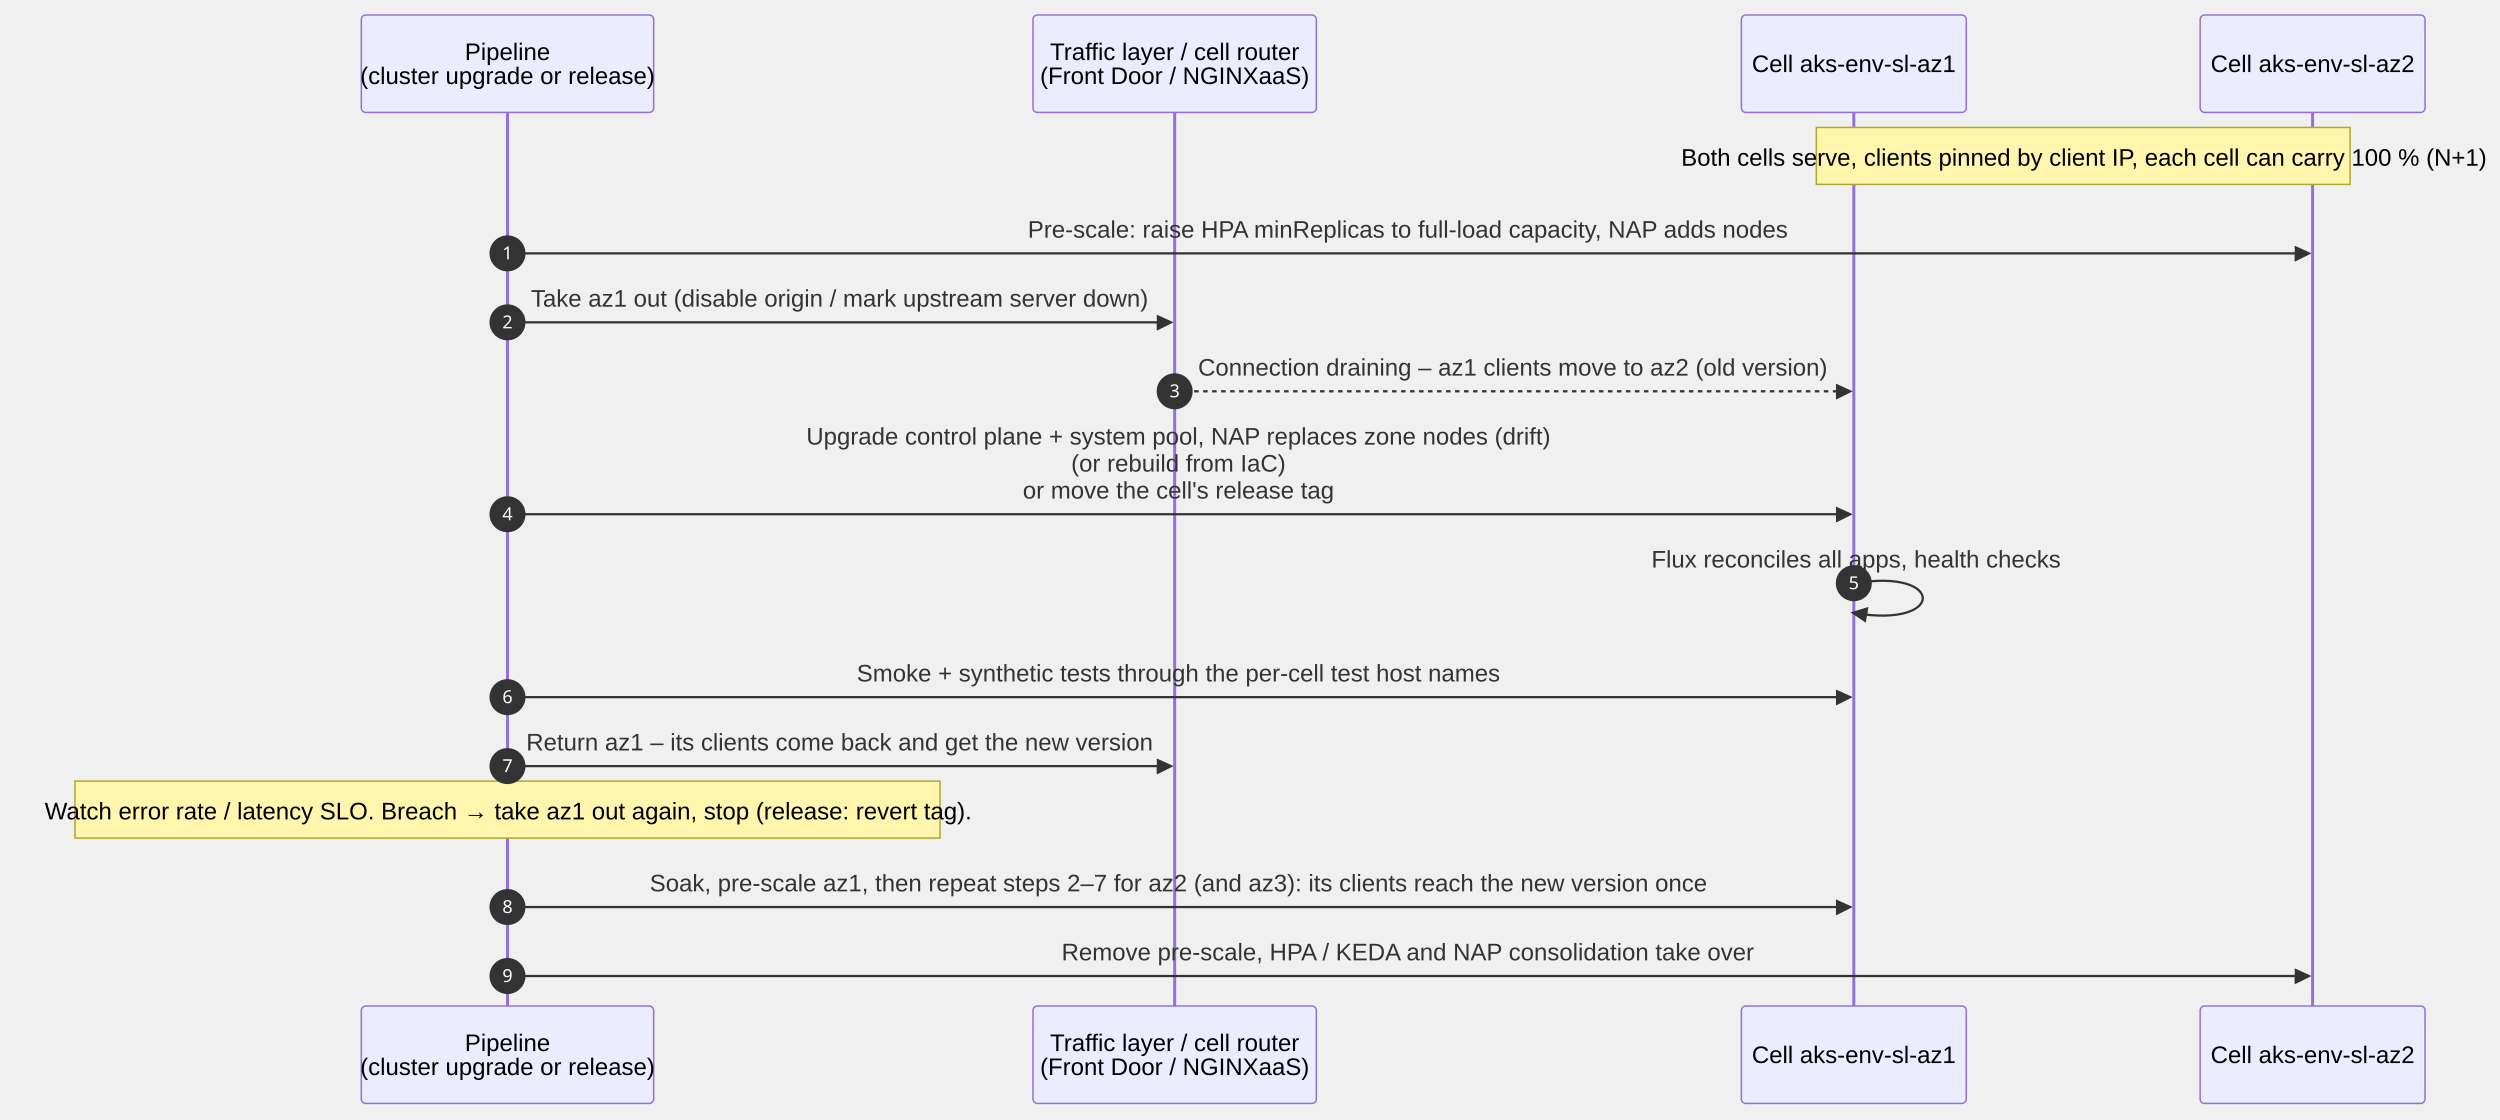
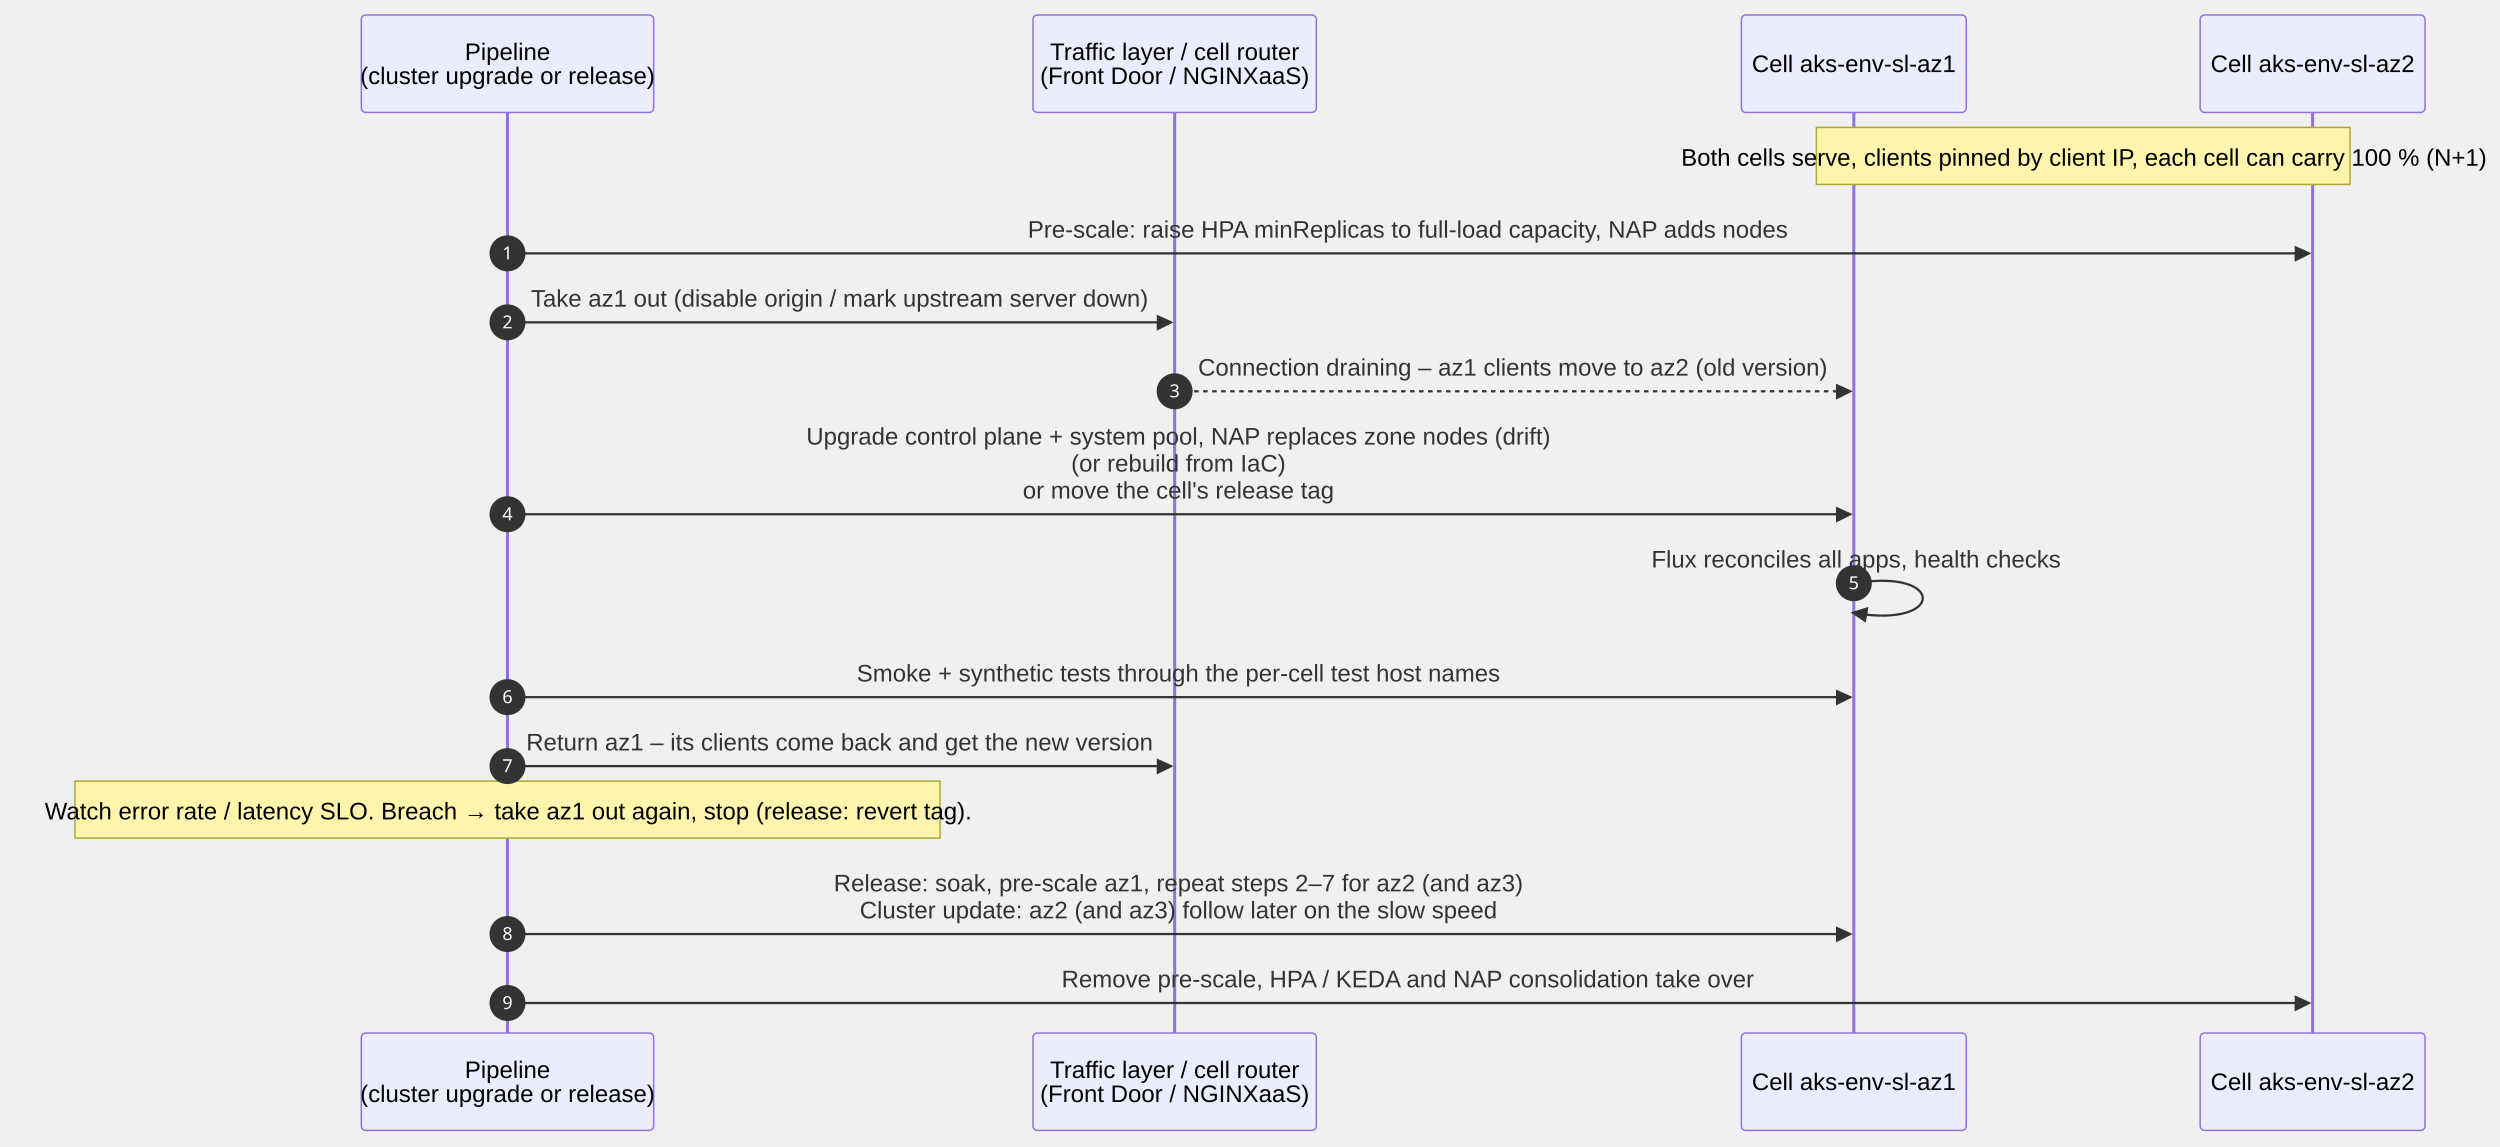
- <svg xmlns="http://www.w3.org/2000/svg" id="my-svg" width="100%" style="max-width: 1667.5px; background-color: white;" viewBox="-241 -10 1667.5 747" role="graphics-document document" aria-roledescription="sequence">
+ <svg xmlns="http://www.w3.org/2000/svg" id="my-svg" width="100%" style="max-width: 1667.5px; background-color: white;" viewBox="-241 -10 1667.5 765" role="graphics-document document" aria-roledescription="sequence">
  <g>
-     <rect x="1226.5" y="661" fill="#eaeaea" stroke="#666" width="150" height="65" name="B" rx="3" ry="3" class="actor actor-bottom" />
-     <text x="1301.5" y="693.5" dominant-baseline="central" alignment-baseline="central" class="actor actor-box" style="text-anchor: middle; font-size: 16px; font-weight: 400;">
+     <rect x="1226.5" y="679" fill="#eaeaea" stroke="#666" width="150" height="65" name="B" rx="3" ry="3" class="actor actor-bottom" />
+     <text x="1301.5" y="711.5" dominant-baseline="central" alignment-baseline="central" class="actor actor-box" style="text-anchor: middle; font-size: 16px; font-weight: 400;">
      <tspan x="1301.5" dy="0">Cell aks-env-sl-az2</tspan>
    </text>
  </g>
  <g>
-     <rect x="920.5" y="661" fill="#eaeaea" stroke="#666" width="150" height="65" name="A" rx="3" ry="3" class="actor actor-bottom" />
-     <text x="995.5" y="693.5" dominant-baseline="central" alignment-baseline="central" class="actor actor-box" style="text-anchor: middle; font-size: 16px; font-weight: 400;">
+     <rect x="920.5" y="679" fill="#eaeaea" stroke="#666" width="150" height="65" name="A" rx="3" ry="3" class="actor actor-bottom" />
+     <text x="995.5" y="711.5" dominant-baseline="central" alignment-baseline="central" class="actor actor-box" style="text-anchor: middle; font-size: 16px; font-weight: 400;">
      <tspan x="995.5" dy="0">Cell aks-env-sl-az1</tspan>
    </text>
  </g>
  <g>
-     <rect x="448" y="661" fill="#eaeaea" stroke="#666" width="189" height="65" name="T" rx="3" ry="3" class="actor actor-bottom" />
-     <text x="542.5" y="693.5" dominant-baseline="central" alignment-baseline="central" class="actor actor-box" style="text-anchor: middle; font-size: 16px; font-weight: 400;">
+     <rect x="448" y="679" fill="#eaeaea" stroke="#666" width="189" height="65" name="T" rx="3" ry="3" class="actor actor-bottom" />
+     <text x="542.5" y="711.5" dominant-baseline="central" alignment-baseline="central" class="actor actor-box" style="text-anchor: middle; font-size: 16px; font-weight: 400;">
      <tspan x="542.5" dy="-8">Traffic layer / cell router</tspan>
    </text>
-     <text x="542.5" y="693.5" dominant-baseline="central" alignment-baseline="central" class="actor actor-box" style="text-anchor: middle; font-size: 16px; font-weight: 400;">
+     <text x="542.5" y="711.5" dominant-baseline="central" alignment-baseline="central" class="actor actor-box" style="text-anchor: middle; font-size: 16px; font-weight: 400;">
      <tspan x="542.5" dy="8">(Front Door / NGINXaaS)</tspan>
    </text>
  </g>
  <g>
-     <rect x="0" y="661" fill="#eaeaea" stroke="#666" width="195" height="65" name="P" rx="3" ry="3" class="actor actor-bottom" />
-     <text x="97.5" y="693.5" dominant-baseline="central" alignment-baseline="central" class="actor actor-box" style="text-anchor: middle; font-size: 16px; font-weight: 400;">
+     <rect x="0" y="679" fill="#eaeaea" stroke="#666" width="195" height="65" name="P" rx="3" ry="3" class="actor actor-bottom" />
+     <text x="97.5" y="711.5" dominant-baseline="central" alignment-baseline="central" class="actor actor-box" style="text-anchor: middle; font-size: 16px; font-weight: 400;">
      <tspan x="97.5" dy="-8">Pipeline</tspan>
    </text>
-     <text x="97.5" y="693.5" dominant-baseline="central" alignment-baseline="central" class="actor actor-box" style="text-anchor: middle; font-size: 16px; font-weight: 400;">
+     <text x="97.5" y="711.5" dominant-baseline="central" alignment-baseline="central" class="actor actor-box" style="text-anchor: middle; font-size: 16px; font-weight: 400;">
      <tspan x="97.5" dy="8">(cluster upgrade or release)</tspan>
    </text>
  </g>
  <g>
-     <line id="actor3" x1="1301.5" y1="65" x2="1301.5" y2="661" class="actor-line 200" stroke-width="0.5px" stroke="#999" name="B" data-et="life-line" data-id="B" />
+     <line id="actor3" x1="1301.5" y1="65" x2="1301.5" y2="679" class="actor-line 200" stroke-width="0.5px" stroke="#999" name="B" data-et="life-line" data-id="B" />
    <g id="root-3" data-et="participant" data-type="participant" data-id="B">
      <rect x="1226.5" y="0" fill="#eaeaea" stroke="#666" width="150" height="65" name="B" rx="3" ry="3" class="actor actor-top" />
      <text x="1301.5" y="32.5" dominant-baseline="central" alignment-baseline="central" class="actor actor-box" style="text-anchor: middle; font-size: 16px; font-weight: 400;">
        <tspan x="1301.5" dy="0">Cell aks-env-sl-az2</tspan>
      </text>
    </g>
  </g>
  <g>
-     <line id="actor2" x1="995.5" y1="65" x2="995.5" y2="661" class="actor-line 200" stroke-width="0.5px" stroke="#999" name="A" data-et="life-line" data-id="A" />
+     <line id="actor2" x1="995.5" y1="65" x2="995.5" y2="679" class="actor-line 200" stroke-width="0.5px" stroke="#999" name="A" data-et="life-line" data-id="A" />
    <g id="root-2" data-et="participant" data-type="participant" data-id="A">
      <rect x="920.5" y="0" fill="#eaeaea" stroke="#666" width="150" height="65" name="A" rx="3" ry="3" class="actor actor-top" />
      <text x="995.5" y="32.5" dominant-baseline="central" alignment-baseline="central" class="actor actor-box" style="text-anchor: middle; font-size: 16px; font-weight: 400;">
        <tspan x="995.5" dy="0">Cell aks-env-sl-az1</tspan>
      </text>
    </g>
  </g>
  <g>
-     <line id="actor1" x1="542.5" y1="65" x2="542.5" y2="661" class="actor-line 200" stroke-width="0.5px" stroke="#999" name="T" data-et="life-line" data-id="T" />
+     <line id="actor1" x1="542.5" y1="65" x2="542.5" y2="679" class="actor-line 200" stroke-width="0.5px" stroke="#999" name="T" data-et="life-line" data-id="T" />
    <g id="root-1" data-et="participant" data-type="participant" data-id="T">
      <rect x="448" y="0" fill="#eaeaea" stroke="#666" width="189" height="65" name="T" rx="3" ry="3" class="actor actor-top" />
      <text x="542.5" y="32.5" dominant-baseline="central" alignment-baseline="central" class="actor actor-box" style="text-anchor: middle; font-size: 16px; font-weight: 400;">
        <tspan x="542.5" dy="-8">Traffic layer / cell router</tspan>
      </text>
      <text x="542.5" y="32.5" dominant-baseline="central" alignment-baseline="central" class="actor actor-box" style="text-anchor: middle; font-size: 16px; font-weight: 400;">
        <tspan x="542.5" dy="8">(Front Door / NGINXaaS)</tspan>
      </text>
    </g>
  </g>
  <g>
-     <line id="actor0" x1="97.5" y1="65" x2="97.5" y2="661" class="actor-line 200" stroke-width="0.5px" stroke="#999" name="P" data-et="life-line" data-id="P" />
+     <line id="actor0" x1="97.5" y1="65" x2="97.5" y2="679" class="actor-line 200" stroke-width="0.5px" stroke="#999" name="P" data-et="life-line" data-id="P" />
    <g id="root-0" data-et="participant" data-type="participant" data-id="P">
      <rect x="0" y="0" fill="#eaeaea" stroke="#666" width="195" height="65" name="P" rx="3" ry="3" class="actor actor-top" />
      <text x="97.5" y="32.5" dominant-baseline="central" alignment-baseline="central" class="actor actor-box" style="text-anchor: middle; font-size: 16px; font-weight: 400;">
        <tspan x="97.5" dy="-8">Pipeline</tspan>
      </text>
      <text x="97.5" y="32.5" dominant-baseline="central" alignment-baseline="central" class="actor actor-box" style="text-anchor: middle; font-size: 16px; font-weight: 400;">
        <tspan x="97.5" dy="8">(cluster upgrade or release)</tspan>
      </text>
    </g>
  </g>
  <style>#my-svg{font-family:"trebuchet ms",verdana,arial,sans-serif;font-size:16px;fill:#333;}@keyframes edge-animation-frame{from{stroke-dashoffset:0;}}@keyframes dash{to{stroke-dashoffset:0;}}#my-svg .edge-animation-slow{stroke-dasharray:9,5!important;stroke-dashoffset:900;animation:dash 50s linear infinite;stroke-linecap:round;}#my-svg .edge-animation-fast{stroke-dasharray:9,5!important;stroke-dashoffset:900;animation:dash 20s linear infinite;stroke-linecap:round;}#my-svg .error-icon{fill:#552222;}#my-svg .error-text{fill:#552222;stroke:#552222;}#my-svg .edge-thickness-normal{stroke-width:1px;}#my-svg .edge-thickness-thick{stroke-width:3.5px;}#my-svg .edge-pattern-solid{stroke-dasharray:0;}#my-svg .edge-thickness-invisible{stroke-width:0;fill:none;}#my-svg .edge-pattern-dashed{stroke-dasharray:3;}#my-svg .edge-pattern-dotted{stroke-dasharray:2;}#my-svg .marker{fill:#333333;stroke:#333333;}#my-svg .marker.cross{stroke:#333333;}#my-svg svg{font-family:"trebuchet ms",verdana,arial,sans-serif;font-size:16px;}#my-svg p{margin:0;}#my-svg .actor{stroke:#9370DB;fill:#ECECFF;stroke-width:1;}#my-svg rect.actor.outer-path[data-look="neo"]{filter:drop-shadow(1px 2px 2px rgba(185, 185, 185, 1));}#my-svg rect.note[data-look="neo"]{stroke:#aaaa33;fill:#fff5ad;filter:drop-shadow(1px 2px 2px rgba(185, 185, 185, 1));}#my-svg text.actor&gt;tspan{fill:black;stroke:none;}#my-svg .actor-line{stroke:#9370DB;}#my-svg .innerArc{stroke-width:1.5;stroke-dasharray:none;}#my-svg .messageLine0{stroke-width:1.5;stroke-dasharray:none;stroke:#333;}#my-svg .messageLine1{stroke-width:1.5;stroke-dasharray:2,2;stroke:#333;}#my-svg [id$="-arrowhead"] path{fill:#333;stroke:#333;}#my-svg .sequenceNumber{fill:white;}#my-svg [id$="-sequencenumber"]{fill:#333;}#my-svg [id$="-crosshead"] path{fill:#333;stroke:#333;}#my-svg .messageText{fill:#333;stroke:none;}#my-svg .labelBox{stroke:#9370DB;fill:#ECECFF;filter:none;}#my-svg .labelText,#my-svg .labelText&gt;tspan{fill:black;stroke:none;}#my-svg .loopText,#my-svg .loopText&gt;tspan{fill:black;stroke:none;}#my-svg .sectionTitle,#my-svg .sectionTitle&gt;tspan{fill:black;stroke:none;}#my-svg .loopLine{stroke-width:2px;stroke-dasharray:2,2;stroke:#9370DB;fill:#9370DB;}#my-svg .note{stroke:#aaaa33;fill:#fff5ad;}#my-svg .noteText,#my-svg .noteText&gt;tspan{fill:black;stroke:none;font-weight:normal;}#my-svg .activation0{fill:#f4f4f4;stroke:#666;}#my-svg .activation1{fill:#f4f4f4;stroke:#666;}#my-svg .activation2{fill:#f4f4f4;stroke:#666;}#my-svg .actorPopupMenu{position:absolute;}#my-svg .actorPopupMenuPanel{position:absolute;fill:#ECECFF;box-shadow:0px 8px 16px 0px rgba(0,0,0,0.2);filter:drop-shadow(3px 5px 2px rgb(0 0 0 / 0.4));}#my-svg .actor-man circle,#my-svg line{fill:#ECECFF;stroke-width:2px;}#my-svg g rect.rect{filter:drop-shadow(1px 2px 2px rgba(185, 185, 185, 1));stroke:#9370DB;}#my-svg .node .neo-node{stroke:#9370DB;}#my-svg [data-look="neo"].node rect,#my-svg [data-look="neo"].cluster rect,#my-svg [data-look="neo"].node polygon{stroke:#9370DB;filter:drop-shadow(1px 2px 2px rgba(185, 185, 185, 1));}#my-svg [data-look="neo"].swimlane.cluster rect{filter:none;}#my-svg [data-look="neo"].node path{stroke:#9370DB;stroke-width:1px;}#my-svg [data-look="neo"].node .outer-path{filter:drop-shadow(1px 2px 2px rgba(185, 185, 185, 1));}#my-svg [data-look="neo"].node .neo-line path{stroke:#9370DB;filter:none;}#my-svg [data-look="neo"].node circle{stroke:#9370DB;filter:drop-shadow(1px 2px 2px rgba(185, 185, 185, 1));}#my-svg [data-look="neo"].node circle .state-start{fill:#000000;}#my-svg [data-look="neo"].icon-shape .icon{fill:#9370DB;filter:drop-shadow(1px 2px 2px rgba(185, 185, 185, 1));}#my-svg [data-look="neo"].icon-shape .icon-neo path{stroke:#9370DB;filter:drop-shadow(1px 2px 2px rgba(185, 185, 185, 1));}#my-svg :root{--mermaid-font-family:"trebuchet ms",verdana,arial,sans-serif;}</style>
  <g />
  <defs>
    <symbol id="my-svg-computer" width="24" height="24">
      <path transform="scale(.5)" d="M2 2v13h20v-13h-20zm18 11h-16v-9h16v9zm-10.228 6l.466-1h3.524l.467 1h-4.457zm14.228 3h-24l2-6h2.104l-1.33 4h18.45l-1.297-4h2.073l2 6zm-5-10h-14v-7h14v7z" />
    </symbol>
  </defs>
  <defs>
    <symbol id="my-svg-database" fill-rule="evenodd" clip-rule="evenodd">
      <path transform="scale(.5)" d="M12.258.001l.256.004.255.005.253.008.251.01.249.012.247.015.246.016.242.019.241.02.239.023.236.024.233.027.231.028.229.031.225.032.223.034.22.036.217.038.214.04.211.041.208.043.205.045.201.046.198.048.194.05.191.051.187.053.183.054.18.056.175.057.172.059.168.06.163.061.16.063.155.064.15.066.074.033.073.033.071.034.07.034.069.035.068.035.067.035.066.035.064.036.064.036.062.036.06.036.06.037.058.037.058.037.055.038.055.038.053.038.052.038.051.039.05.039.048.039.047.039.045.04.044.04.043.04.041.04.04.041.039.041.037.041.036.041.034.041.033.042.032.042.03.042.029.042.027.042.026.043.024.043.023.043.021.043.02.043.018.044.017.043.015.044.013.044.012.044.011.045.009.044.007.045.006.045.004.045.002.045.001.045v17l-.001.045-.002.045-.004.045-.006.045-.007.045-.009.044-.011.045-.012.044-.013.044-.015.044-.017.043-.018.044-.02.043-.021.043-.023.043-.024.043-.026.043-.027.042-.029.042-.03.042-.032.042-.033.042-.034.041-.036.041-.037.041-.039.041-.04.041-.041.04-.043.04-.044.04-.045.04-.047.039-.048.039-.05.039-.051.039-.052.038-.053.038-.055.038-.055.038-.058.037-.058.037-.06.037-.06.036-.062.036-.064.036-.064.036-.066.035-.067.035-.068.035-.069.035-.07.034-.071.034-.073.033-.074.033-.15.066-.155.064-.16.063-.163.061-.168.06-.172.059-.175.057-.18.056-.183.054-.187.053-.191.051-.194.05-.198.048-.201.046-.205.045-.208.043-.211.041-.214.04-.217.038-.22.036-.223.034-.225.032-.229.031-.231.028-.233.027-.236.024-.239.023-.241.02-.242.019-.246.016-.247.015-.249.012-.251.01-.253.008-.255.005-.256.004-.258.001-.258-.001-.256-.004-.255-.005-.253-.008-.251-.01-.249-.012-.247-.015-.245-.016-.243-.019-.241-.02-.238-.023-.236-.024-.234-.027-.231-.028-.228-.031-.226-.032-.223-.034-.22-.036-.217-.038-.214-.04-.211-.041-.208-.043-.204-.045-.201-.046-.198-.048-.195-.05-.19-.051-.187-.053-.184-.054-.179-.056-.176-.057-.172-.059-.167-.06-.164-.061-.159-.063-.155-.064-.151-.066-.074-.033-.072-.033-.072-.034-.07-.034-.069-.035-.068-.035-.067-.035-.066-.035-.064-.036-.063-.036-.062-.036-.061-.036-.06-.037-.058-.037-.057-.037-.056-.038-.055-.038-.053-.038-.052-.038-.051-.039-.049-.039-.049-.039-.046-.039-.046-.04-.044-.04-.043-.04-.041-.04-.04-.041-.039-.041-.037-.041-.036-.041-.034-.041-.033-.042-.032-.042-.03-.042-.029-.042-.027-.042-.026-.043-.024-.043-.023-.043-.021-.043-.02-.043-.018-.044-.017-.043-.015-.044-.013-.044-.012-.044-.011-.045-.009-.044-.007-.045-.006-.045-.004-.045-.002-.045-.001-.045v-17l.001-.045.002-.045.004-.045.006-.045.007-.045.009-.044.011-.045.012-.044.013-.044.015-.044.017-.043.018-.044.02-.043.021-.043.023-.043.024-.043.026-.043.027-.042.029-.042.03-.042.032-.042.033-.042.034-.041.036-.041.037-.041.039-.041.04-.041.041-.04.043-.04.044-.04.046-.04.046-.039.049-.039.049-.039.051-.039.052-.038.053-.038.055-.038.056-.038.057-.037.058-.037.06-.037.061-.036.062-.036.063-.036.064-.036.066-.035.067-.035.068-.035.069-.035.07-.034.072-.034.072-.033.074-.033.151-.066.155-.064.159-.063.164-.061.167-.06.172-.059.176-.057.179-.056.184-.054.187-.053.19-.051.195-.05.198-.048.201-.046.204-.045.208-.043.211-.041.214-.04.217-.038.22-.036.223-.034.226-.032.228-.031.231-.028.234-.027.236-.024.238-.023.241-.02.243-.019.245-.016.247-.015.249-.012.251-.01.253-.008.255-.005.256-.004.258-.001.258.001zm-9.258 20.499v.01l.001.021.003.021.004.022.005.021.006.022.007.022.009.023.01.022.011.023.012.023.013.023.015.023.016.024.017.023.018.024.019.024.021.024.022.025.023.024.024.025.052.049.056.05.061.051.066.051.07.051.075.051.079.052.084.052.088.052.092.052.097.052.102.051.105.052.11.052.114.051.119.051.123.051.127.05.131.05.135.05.139.048.144.049.147.047.152.047.155.047.16.045.163.045.167.043.171.043.176.041.178.041.183.039.187.039.19.037.194.035.197.035.202.033.204.031.209.03.212.029.216.027.219.025.222.024.226.021.23.02.233.018.236.016.24.015.243.012.246.01.249.008.253.005.256.004.259.001.26-.001.257-.004.254-.005.25-.008.247-.011.244-.012.241-.014.237-.016.233-.018.231-.021.226-.021.224-.024.22-.026.216-.027.212-.028.21-.031.205-.031.202-.034.198-.034.194-.036.191-.037.187-.039.183-.04.179-.04.175-.042.172-.043.168-.044.163-.045.16-.046.155-.046.152-.047.148-.048.143-.049.139-.049.136-.05.131-.05.126-.05.123-.051.118-.052.114-.051.11-.052.106-.052.101-.052.096-.052.092-.052.088-.053.083-.051.079-.052.074-.052.07-.051.065-.051.06-.051.056-.05.051-.05.023-.024.023-.025.021-.024.02-.024.019-.024.018-.024.017-.024.015-.023.014-.024.013-.023.012-.023.01-.023.01-.022.008-.022.006-.022.006-.022.004-.022.004-.021.001-.021.001-.021v-4.127l-.077.055-.08.053-.083.054-.085.053-.087.052-.09.052-.093.051-.095.05-.097.05-.1.049-.102.049-.105.048-.106.047-.109.047-.111.046-.114.045-.115.045-.118.044-.12.043-.122.042-.124.042-.126.041-.128.04-.13.04-.132.038-.134.038-.135.037-.138.037-.139.035-.142.035-.143.034-.144.033-.147.032-.148.031-.15.03-.151.03-.153.029-.154.027-.156.027-.158.026-.159.025-.161.024-.162.023-.163.022-.165.021-.166.02-.167.019-.169.018-.169.017-.171.016-.173.015-.173.014-.175.013-.175.012-.177.011-.178.01-.179.008-.179.008-.181.006-.182.005-.182.004-.184.003-.184.002h-.37l-.184-.002-.184-.003-.182-.004-.182-.005-.181-.006-.179-.008-.179-.008-.178-.01-.176-.011-.176-.012-.175-.013-.173-.014-.172-.015-.171-.016-.17-.017-.169-.018-.167-.019-.166-.02-.165-.021-.163-.022-.162-.023-.161-.024-.159-.025-.157-.026-.156-.027-.155-.027-.153-.029-.151-.03-.15-.03-.148-.031-.146-.032-.145-.033-.143-.034-.141-.035-.14-.035-.137-.037-.136-.037-.134-.038-.132-.038-.13-.04-.128-.04-.126-.041-.124-.042-.122-.042-.12-.044-.117-.043-.116-.045-.113-.045-.112-.046-.109-.047-.106-.047-.105-.048-.102-.049-.1-.049-.097-.05-.095-.05-.093-.052-.09-.051-.087-.052-.085-.053-.083-.054-.08-.054-.077-.054v4.127zm0-5.654v.011l.001.021.003.021.004.021.005.022.006.022.007.022.009.022.01.022.011.023.012.023.013.023.015.024.016.023.017.024.018.024.019.024.021.024.022.024.023.025.024.024.052.05.056.05.061.05.066.051.07.051.075.052.079.051.084.052.088.052.092.052.097.052.102.052.105.052.11.051.114.051.119.052.123.05.127.051.131.05.135.049.139.049.144.048.147.048.152.047.155.046.16.045.163.045.167.044.171.042.176.042.178.04.183.04.187.038.19.037.194.036.197.034.202.033.204.032.209.03.212.028.216.027.219.025.222.024.226.022.23.02.233.018.236.016.24.014.243.012.246.01.249.008.253.006.256.003.259.001.26-.001.257-.003.254-.006.25-.008.247-.01.244-.012.241-.015.237-.016.233-.018.231-.02.226-.022.224-.024.22-.025.216-.027.212-.029.21-.03.205-.032.202-.033.198-.035.194-.036.191-.037.187-.039.183-.039.179-.041.175-.042.172-.043.168-.044.163-.045.16-.045.155-.047.152-.047.148-.048.143-.048.139-.05.136-.049.131-.05.126-.051.123-.051.118-.051.114-.052.11-.052.106-.052.101-.052.096-.052.092-.052.088-.052.083-.052.079-.052.074-.051.07-.052.065-.051.06-.05.056-.051.051-.049.023-.025.023-.024.021-.025.02-.024.019-.024.018-.024.017-.024.015-.023.014-.023.013-.024.012-.022.01-.023.01-.023.008-.022.006-.022.006-.022.004-.021.004-.022.001-.021.001-.021v-4.139l-.077.054-.08.054-.083.054-.085.052-.087.053-.09.051-.093.051-.095.051-.097.05-.1.049-.102.049-.105.048-.106.047-.109.047-.111.046-.114.045-.115.044-.118.044-.12.044-.122.042-.124.042-.126.041-.128.04-.13.039-.132.039-.134.038-.135.037-.138.036-.139.036-.142.035-.143.033-.144.033-.147.033-.148.031-.15.03-.151.03-.153.028-.154.028-.156.027-.158.026-.159.025-.161.024-.162.023-.163.022-.165.021-.166.02-.167.019-.169.018-.169.017-.171.016-.173.015-.173.014-.175.013-.175.012-.177.011-.178.009-.179.009-.179.007-.181.007-.182.005-.182.004-.184.003-.184.002h-.37l-.184-.002-.184-.003-.182-.004-.182-.005-.181-.007-.179-.007-.179-.009-.178-.009-.176-.011-.176-.012-.175-.013-.173-.014-.172-.015-.171-.016-.17-.017-.169-.018-.167-.019-.166-.02-.165-.021-.163-.022-.162-.023-.161-.024-.159-.025-.157-.026-.156-.027-.155-.028-.153-.028-.151-.03-.15-.03-.148-.031-.146-.033-.145-.033-.143-.033-.141-.035-.14-.036-.137-.036-.136-.037-.134-.038-.132-.039-.13-.039-.128-.04-.126-.041-.124-.042-.122-.043-.12-.043-.117-.044-.116-.044-.113-.046-.112-.046-.109-.046-.106-.047-.105-.048-.102-.049-.1-.049-.097-.05-.095-.051-.093-.051-.09-.051-.087-.053-.085-.052-.083-.054-.08-.054-.077-.054v4.139zm0-5.666v.011l.001.02.003.022.004.021.005.022.006.021.007.022.009.023.01.022.011.023.012.023.013.023.015.023.016.024.017.024.018.023.019.024.021.025.022.024.023.024.024.025.052.05.056.05.061.05.066.051.07.051.075.052.079.051.084.052.088.052.092.052.097.052.102.052.105.051.11.052.114.051.119.051.123.051.127.05.131.05.135.05.139.049.144.048.147.048.152.047.155.046.16.045.163.045.167.043.171.043.176.042.178.04.183.04.187.038.19.037.194.036.197.034.202.033.204.032.209.03.212.028.216.027.219.025.222.024.226.021.23.02.233.018.236.017.24.014.243.012.246.01.249.008.253.006.256.003.259.001.26-.001.257-.003.254-.006.25-.008.247-.01.244-.013.241-.014.237-.016.233-.018.231-.02.226-.022.224-.024.22-.025.216-.027.212-.029.21-.03.205-.032.202-.033.198-.035.194-.036.191-.037.187-.039.183-.039.179-.041.175-.042.172-.043.168-.044.163-.045.16-.045.155-.047.152-.047.148-.048.143-.049.139-.049.136-.049.131-.051.126-.05.123-.051.118-.052.114-.051.11-.052.106-.052.101-.052.096-.052.092-.052.088-.052.083-.052.079-.052.074-.052.07-.051.065-.051.06-.051.056-.05.051-.049.023-.025.023-.025.021-.024.02-.024.019-.024.018-.024.017-.024.015-.023.014-.024.013-.023.012-.023.01-.022.01-.023.008-.022.006-.022.006-.022.004-.022.004-.021.001-.021.001-.021v-4.153l-.077.054-.08.054-.083.053-.085.053-.087.053-.09.051-.093.051-.095.051-.097.05-.1.049-.102.048-.105.048-.106.048-.109.046-.111.046-.114.046-.115.044-.118.044-.12.043-.122.043-.124.042-.126.041-.128.04-.13.039-.132.039-.134.038-.135.037-.138.036-.139.036-.142.034-.143.034-.144.033-.147.032-.148.032-.15.03-.151.03-.153.028-.154.028-.156.027-.158.026-.159.024-.161.024-.162.023-.163.023-.165.021-.166.02-.167.019-.169.018-.169.017-.171.016-.173.015-.173.014-.175.013-.175.012-.177.01-.178.01-.179.009-.179.007-.181.006-.182.006-.182.004-.184.003-.184.001-.185.001-.185-.001-.184-.001-.184-.003-.182-.004-.182-.006-.181-.006-.179-.007-.179-.009-.178-.01-.176-.01-.176-.012-.175-.013-.173-.014-.172-.015-.171-.016-.17-.017-.169-.018-.167-.019-.166-.02-.165-.021-.163-.023-.162-.023-.161-.024-.159-.024-.157-.026-.156-.027-.155-.028-.153-.028-.151-.03-.15-.03-.148-.032-.146-.032-.145-.033-.143-.034-.141-.034-.14-.036-.137-.036-.136-.037-.134-.038-.132-.039-.13-.039-.128-.041-.126-.041-.124-.041-.122-.043-.12-.043-.117-.044-.116-.044-.113-.046-.112-.046-.109-.046-.106-.048-.105-.048-.102-.048-.1-.05-.097-.049-.095-.051-.093-.051-.09-.052-.087-.052-.085-.053-.083-.053-.08-.054-.077-.054v4.153zm8.74-8.179l-.257.004-.254.005-.25.008-.247.011-.244.012-.241.014-.237.016-.233.018-.231.021-.226.022-.224.023-.22.026-.216.027-.212.028-.21.031-.205.032-.202.033-.198.034-.194.036-.191.038-.187.038-.183.04-.179.041-.175.042-.172.043-.168.043-.163.045-.16.046-.155.046-.152.048-.148.048-.143.048-.139.049-.136.05-.131.05-.126.051-.123.051-.118.051-.114.052-.11.052-.106.052-.101.052-.096.052-.092.052-.088.052-.083.052-.079.052-.074.051-.07.052-.065.051-.06.05-.056.05-.051.05-.023.025-.023.024-.021.024-.02.025-.019.024-.018.024-.017.023-.015.024-.014.023-.013.023-.012.023-.01.023-.01.022-.008.022-.006.023-.006.021-.004.022-.004.021-.001.021-.001.021.001.021.001.021.004.021.004.022.006.021.006.023.008.022.01.022.01.023.012.023.013.023.014.023.015.024.017.023.018.024.019.024.02.025.021.024.023.024.023.025.051.05.056.05.06.05.065.051.07.052.074.051.079.052.083.052.088.052.092.052.096.052.101.052.106.052.11.052.114.052.118.051.123.051.126.051.131.05.136.05.139.049.143.048.148.048.152.048.155.046.16.046.163.045.168.043.172.043.175.042.179.041.183.04.187.038.191.038.194.036.198.034.202.033.205.032.21.031.212.028.216.027.22.026.224.023.226.022.231.021.233.018.237.016.241.014.244.012.247.011.25.008.254.005.257.004.26.001.26-.001.257-.004.254-.005.25-.008.247-.011.244-.012.241-.014.237-.016.233-.018.231-.021.226-.022.224-.023.22-.026.216-.027.212-.028.21-.031.205-.032.202-.033.198-.034.194-.036.191-.038.187-.038.183-.04.179-.041.175-.042.172-.043.168-.043.163-.045.16-.046.155-.046.152-.048.148-.048.143-.048.139-.049.136-.05.131-.05.126-.051.123-.051.118-.051.114-.052.11-.052.106-.052.101-.052.096-.052.092-.052.088-.052.083-.052.079-.052.074-.051.07-.052.065-.051.06-.05.056-.05.051-.05.023-.025.023-.024.021-.024.02-.025.019-.024.018-.024.017-.023.015-.024.014-.023.013-.023.012-.023.01-.023.01-.022.008-.022.006-.023.006-.021.004-.022.004-.021.001-.021.001-.021-.001-.021-.001-.021-.004-.021-.004-.022-.006-.021-.006-.023-.008-.022-.01-.022-.01-.023-.012-.023-.013-.023-.014-.023-.015-.024-.017-.023-.018-.024-.019-.024-.02-.025-.021-.024-.023-.024-.023-.025-.051-.05-.056-.05-.06-.05-.065-.051-.07-.052-.074-.051-.079-.052-.083-.052-.088-.052-.092-.052-.096-.052-.101-.052-.106-.052-.11-.052-.114-.052-.118-.051-.123-.051-.126-.051-.131-.05-.136-.05-.139-.049-.143-.048-.148-.048-.152-.048-.155-.046-.16-.046-.163-.045-.168-.043-.172-.043-.175-.042-.179-.041-.183-.04-.187-.038-.191-.038-.194-.036-.198-.034-.202-.033-.205-.032-.21-.031-.212-.028-.216-.027-.22-.026-.224-.023-.226-.022-.231-.021-.233-.018-.237-.016-.241-.014-.244-.012-.247-.011-.25-.008-.254-.005-.257-.004-.26-.001-.26.001z" />
    </symbol>
  </defs>
  <defs>
    <symbol id="my-svg-clock" width="24" height="24">
      <path transform="scale(.5)" d="M12 2c5.514 0 10 4.486 10 10s-4.486 10-10 10-10-4.486-10-10 4.486-10 10-10zm0-2c-6.627 0-12 5.373-12 12s5.373 12 12 12 12-5.373 12-12-5.373-12-12-12zm5.848 12.459c.202.038.202.333.001.372-1.907.361-6.045 1.111-6.547 1.111-.719 0-1.301-.582-1.301-1.301 0-.512.77-5.447 1.125-7.445.034-.192.312-.181.343.014l.985 6.238 5.394 1.011z" />
    </symbol>
  </defs>
  <defs>
    <marker id="my-svg-arrowhead" refX="7.9" refY="5" markerUnits="userSpaceOnUse" markerWidth="12" markerHeight="12" orient="auto-start-reverse">
      <path d="M -1 0 L 10 5 L 0 10 z" />
    </marker>
  </defs>
  <defs>
    <marker id="my-svg-crosshead" markerWidth="15" markerHeight="8" orient="auto" refX="4" refY="4.5">
      <path fill="none" stroke="#000000" stroke-width="1pt" d="M 1,2 L 6,7 M 6,2 L 1,7" style="stroke-dasharray: 0, 0;" />
    </marker>
  </defs>
  <defs>
    <marker id="my-svg-filled-head" refX="15.5" refY="7" markerWidth="20" markerHeight="28" orient="auto">
      <path d="M 18,7 L9,13 L14,7 L9,1 Z" />
    </marker>
  </defs>
  <defs>
    <marker id="my-svg-sequencenumber" refX="15" refY="15" markerWidth="60" markerHeight="40" orient="auto">
      <circle cx="15" cy="15" r="6" />
    </marker>
  </defs>
  <defs>
    <marker id="my-svg-solidTopArrowHead" refX="7.9" refY="7.25" markerUnits="userSpaceOnUse" markerWidth="12" markerHeight="12" orient="auto-start-reverse">
      <path d="M 0 0 L 10 8 L 0 8 z" />
    </marker>
  </defs>
  <defs>
    <marker id="my-svg-solidBottomArrowHead" refX="7.9" refY="0.75" markerUnits="userSpaceOnUse" markerWidth="12" markerHeight="12" orient="auto-start-reverse">
      <path d="M 0 0 L 10 0 L 0 8 z" />
    </marker>
  </defs>
  <defs>
    <marker id="my-svg-stickTopArrowHead" refX="7.5" refY="7" markerUnits="userSpaceOnUse" markerWidth="12" markerHeight="12" orient="auto-start-reverse">
      <path d="M 0 0 L 7 7" stroke="black" stroke-width="1.5" fill="none" />
    </marker>
  </defs>
  <defs>
    <marker id="my-svg-stickBottomArrowHead" refX="7.5" refY="0" markerUnits="userSpaceOnUse" markerWidth="12" markerHeight="12" orient="auto-start-reverse">
      <path d="M 0 7 L 7 0" stroke="black" stroke-width="1.5" fill="none" />
    </marker>
  </defs>
  <g data-et="note" data-id="i1">
    <rect x="970.5" y="75" fill="#EDF2AE" stroke="#666" width="356" height="38" class="note" />
    <text x="1149" y="80" text-anchor="middle" dominant-baseline="middle" alignment-baseline="middle" class="noteText" dy="1em" style="font-size: 16px; font-weight: 400;">
      <tspan x="1149">Both cells serve, clients pinned by client IP, each cell can carry 100 % (N+1)</tspan>
    </text>
  </g>
  <g data-et="note" data-id="i9">
    <rect x="-191" y="511" fill="#EDF2AE" stroke="#666" width="577" height="38" class="note" />
    <text x="98" y="516" text-anchor="middle" dominant-baseline="middle" alignment-baseline="middle" class="noteText" dy="1em" style="font-size: 16px; font-weight: 400;">
      <tspan x="98">Watch error rate / latency SLO. Breach → take az1 out again, stop (release: revert tag).</tspan>
    </text>
  </g>
  <text x="698" y="128" text-anchor="middle" dominant-baseline="middle" alignment-baseline="middle" class="messageText" dy="1em" style="font-size: 16px; font-weight: 400;">Pre-scale: raise HPA minReplicas to full-load capacity, NAP adds nodes</text>
  <line x1="104.5" y1="159" x2="1297.5" y2="159" class="messageLine0" data-et="message" data-id="i2" data-from="P" data-to="B" stroke-width="2" stroke="none" marker-end="url(#my-svg-arrowhead)" style="fill: none;" />
  <line x1="97.5" y1="159" x2="97.5" y2="159" stroke-width="0" marker-start="url(#my-svg-sequencenumber)" />
  <text x="97.5" y="163" font-family="sans-serif" font-size="12px" text-anchor="middle" class="sequenceNumber">1</text>
  <text x="319" y="174" text-anchor="middle" dominant-baseline="middle" alignment-baseline="middle" class="messageText" dy="1em" style="font-size: 16px; font-weight: 400;">Take az1 out (disable origin / mark upstream server down)</text>
  <line x1="104.5" y1="205" x2="538.5" y2="205" class="messageLine0" data-et="message" data-id="i3" data-from="P" data-to="T" stroke-width="2" stroke="none" marker-end="url(#my-svg-arrowhead)" style="fill: none;" />
  <line x1="97.5" y1="205" x2="97.5" y2="205" stroke-width="0" marker-start="url(#my-svg-sequencenumber)" />
  <text x="97.5" y="209" font-family="sans-serif" font-size="12px" text-anchor="middle" class="sequenceNumber">2</text>
  <text x="768" y="220" text-anchor="middle" dominant-baseline="middle" alignment-baseline="middle" class="messageText" dy="1em" style="font-size: 16px; font-weight: 400;">Connection draining – az1 clients move to az2 (old version)</text>
  <line x1="549.5" y1="251" x2="991.5" y2="251" class="messageLine1" data-et="message" data-id="i4" data-from="T" data-to="A" stroke-width="2" stroke="none" marker-end="url(#my-svg-arrowhead)" style="stroke-dasharray: 3, 3; fill: none;" />
  <line x1="542.5" y1="251" x2="542.5" y2="251" stroke-width="0" marker-start="url(#my-svg-sequencenumber)" />
  <text x="542.5" y="255" font-family="sans-serif" font-size="12px" text-anchor="middle" class="sequenceNumber">3</text>
  <text x="545" y="266" text-anchor="middle" dominant-baseline="middle" alignment-baseline="middle" class="messageText" dy="1em" style="font-size: 16px; font-weight: 400;">Upgrade control plane + system pool, NAP replaces zone nodes (drift)</text>
  <text x="545" y="284" text-anchor="middle" dominant-baseline="middle" alignment-baseline="middle" class="messageText" dy="1em" style="font-size: 16px; font-weight: 400;">(or rebuild from IaC)</text>
  <text x="545" y="302" text-anchor="middle" dominant-baseline="middle" alignment-baseline="middle" class="messageText" dy="1em" style="font-size: 16px; font-weight: 400;">or move the cell's release tag</text>
  <line x1="104.5" y1="333" x2="991.5" y2="333" class="messageLine0" data-et="message" data-id="i5" data-from="P" data-to="A" stroke-width="2" stroke="none" marker-end="url(#my-svg-arrowhead)" style="fill: none;" />
  <line x1="97.5" y1="333" x2="97.5" y2="333" stroke-width="0" marker-start="url(#my-svg-sequencenumber)" />
  <text x="97.5" y="337" font-family="sans-serif" font-size="12px" text-anchor="middle" class="sequenceNumber">4</text>
  <text x="997" y="348" text-anchor="middle" dominant-baseline="middle" alignment-baseline="middle" class="messageText" dy="1em" style="font-size: 16px; font-weight: 400;">Flux reconciles all apps, health checks</text>
  <path d="M 996.5,379 C 1056.5,369 1056.5,409 996.5,399" class="messageLine0" data-et="message" data-id="i6" data-from="A" data-to="A" stroke-width="2" stroke="none" marker-end="url(#my-svg-arrowhead)" x1="1002.5" style="fill: none;" />
  <line x1="995.5" y1="379" x2="995.5" y2="379" stroke-width="0" marker-start="url(#my-svg-sequencenumber)" />
  <text x="995.5" y="383" font-family="sans-serif" font-size="12px" text-anchor="middle" class="sequenceNumber">5</text>
  <text x="545" y="424" text-anchor="middle" dominant-baseline="middle" alignment-baseline="middle" class="messageText" dy="1em" style="font-size: 16px; font-weight: 400;">Smoke + synthetic tests through the per-cell test host names</text>
  <line x1="104.5" y1="455" x2="991.5" y2="455" class="messageLine0" data-et="message" data-id="i7" data-from="P" data-to="A" stroke-width="2" stroke="none" marker-end="url(#my-svg-arrowhead)" style="fill: none;" />
  <line x1="97.5" y1="455" x2="97.5" y2="455" stroke-width="0" marker-start="url(#my-svg-sequencenumber)" />
  <text x="97.5" y="459" font-family="sans-serif" font-size="12px" text-anchor="middle" class="sequenceNumber">6</text>
  <text x="319" y="470" text-anchor="middle" dominant-baseline="middle" alignment-baseline="middle" class="messageText" dy="1em" style="font-size: 16px; font-weight: 400;">Return az1 – its clients come back and get the new version</text>
  <line x1="104.5" y1="501" x2="538.5" y2="501" class="messageLine0" data-et="message" data-id="i8" data-from="P" data-to="T" stroke-width="2" stroke="none" marker-end="url(#my-svg-arrowhead)" style="fill: none;" />
  <line x1="97.5" y1="501" x2="97.5" y2="501" stroke-width="0" marker-start="url(#my-svg-sequencenumber)" />
  <text x="97.5" y="505" font-family="sans-serif" font-size="12px" text-anchor="middle" class="sequenceNumber">7</text>
-   <text x="545" y="564" text-anchor="middle" dominant-baseline="middle" alignment-baseline="middle" class="messageText" dy="1em" style="font-size: 16px; font-weight: 400;">Soak, pre-scale az1, then repeat steps 2–7 for az2 (and az3): its clients reach the new version once</text>
-   <line x1="104.5" y1="595" x2="991.5" y2="595" class="messageLine0" data-et="message" data-id="i10" data-from="P" data-to="A" stroke-width="2" stroke="none" marker-end="url(#my-svg-arrowhead)" style="fill: none;" />
-   <line x1="97.5" y1="595" x2="97.5" y2="595" stroke-width="0" marker-start="url(#my-svg-sequencenumber)" />
-   <text x="97.5" y="599" font-family="sans-serif" font-size="12px" text-anchor="middle" class="sequenceNumber">8</text>
-   <text x="698" y="610" text-anchor="middle" dominant-baseline="middle" alignment-baseline="middle" class="messageText" dy="1em" style="font-size: 16px; font-weight: 400;">Remove pre-scale, HPA / KEDA and NAP consolidation take over</text>
-   <line x1="104.5" y1="641" x2="1297.5" y2="641" class="messageLine0" data-et="message" data-id="i11" data-from="P" data-to="B" stroke-width="2" stroke="none" marker-end="url(#my-svg-arrowhead)" style="fill: none;" />
-   <line x1="97.5" y1="641" x2="97.5" y2="641" stroke-width="0" marker-start="url(#my-svg-sequencenumber)" />
-   <text x="97.5" y="645" font-family="sans-serif" font-size="12px" text-anchor="middle" class="sequenceNumber">9</text>
+   <text x="545" y="564" text-anchor="middle" dominant-baseline="middle" alignment-baseline="middle" class="messageText" dy="1em" style="font-size: 16px; font-weight: 400;">Release: soak, pre-scale az1, repeat steps 2–7 for az2 (and az3)</text>
+   <text x="545" y="582" text-anchor="middle" dominant-baseline="middle" alignment-baseline="middle" class="messageText" dy="1em" style="font-size: 16px; font-weight: 400;">Cluster update: az2 (and az3) follow later on the slow speed</text>
+   <line x1="104.5" y1="613" x2="991.5" y2="613" class="messageLine0" data-et="message" data-id="i10" data-from="P" data-to="A" stroke-width="2" stroke="none" marker-end="url(#my-svg-arrowhead)" style="fill: none;" />
+   <line x1="97.5" y1="613" x2="97.5" y2="613" stroke-width="0" marker-start="url(#my-svg-sequencenumber)" />
+   <text x="97.5" y="617" font-family="sans-serif" font-size="12px" text-anchor="middle" class="sequenceNumber">8</text>
+   <text x="698" y="628" text-anchor="middle" dominant-baseline="middle" alignment-baseline="middle" class="messageText" dy="1em" style="font-size: 16px; font-weight: 400;">Remove pre-scale, HPA / KEDA and NAP consolidation take over</text>
+   <line x1="104.5" y1="659" x2="1297.5" y2="659" class="messageLine0" data-et="message" data-id="i11" data-from="P" data-to="B" stroke-width="2" stroke="none" marker-end="url(#my-svg-arrowhead)" style="fill: none;" />
+   <line x1="97.5" y1="659" x2="97.5" y2="659" stroke-width="0" marker-start="url(#my-svg-sequencenumber)" />
+   <text x="97.5" y="663" font-family="sans-serif" font-size="12px" text-anchor="middle" class="sequenceNumber">9</text>
</svg>
